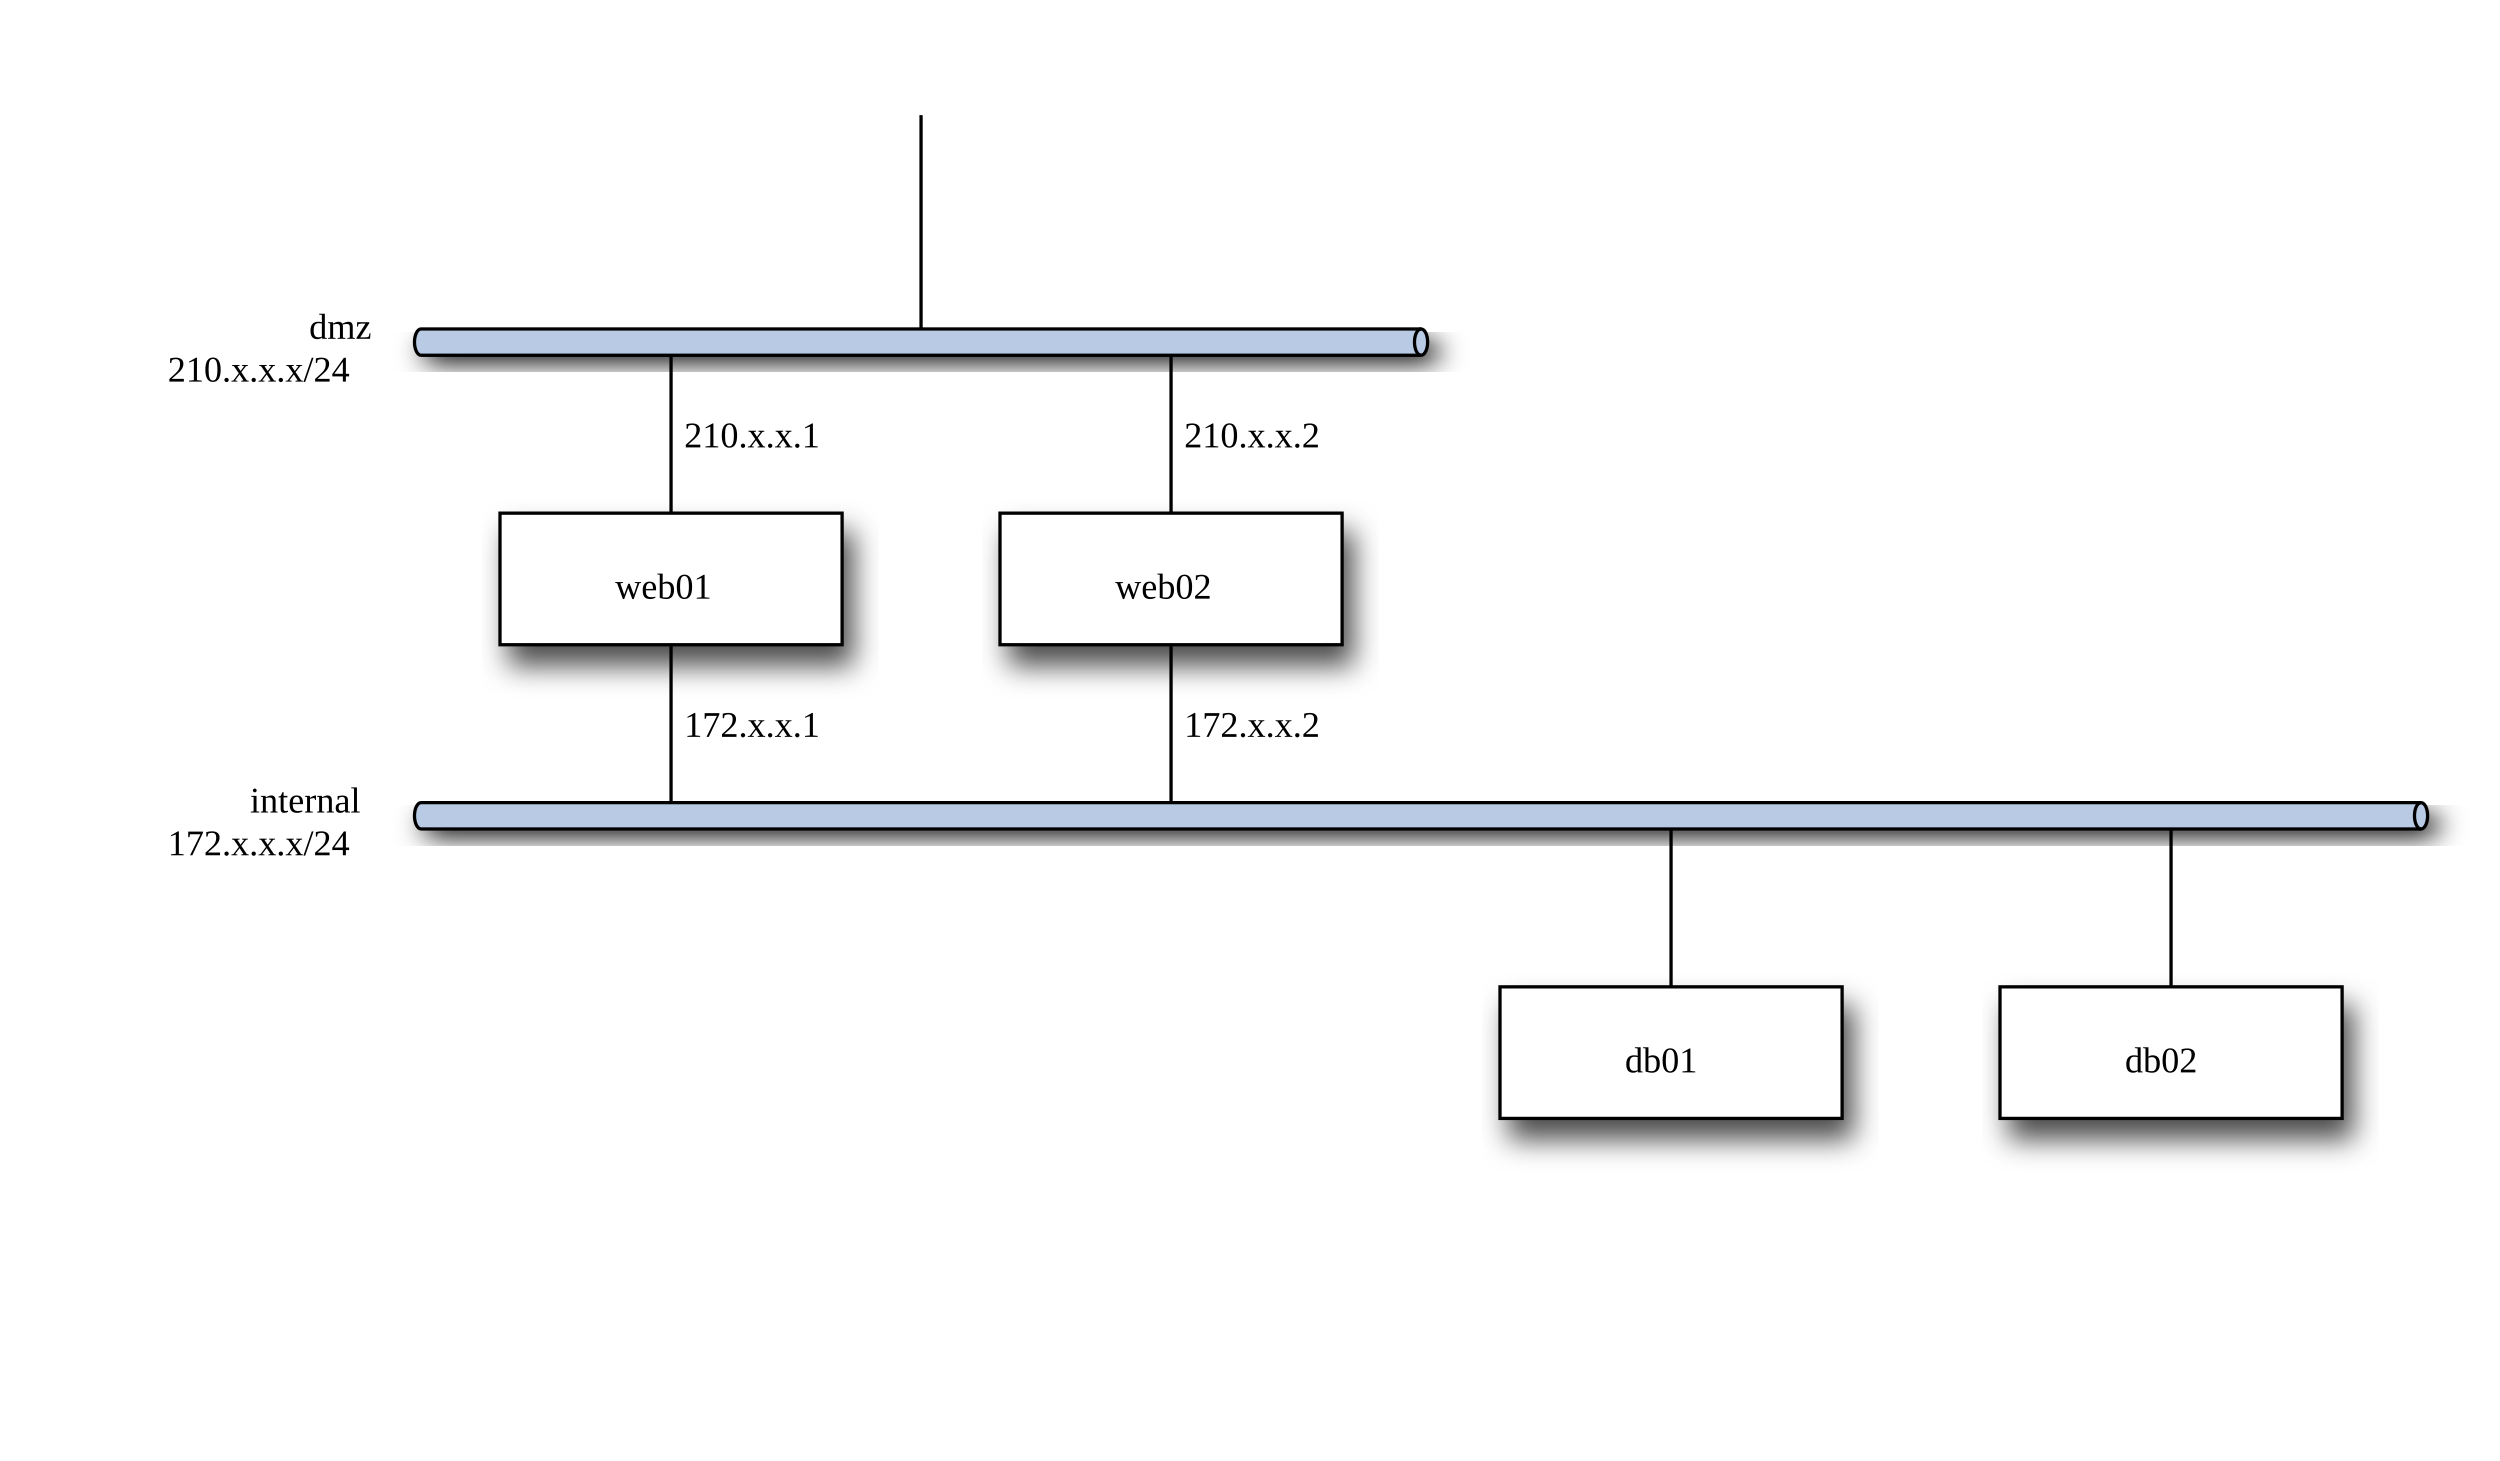
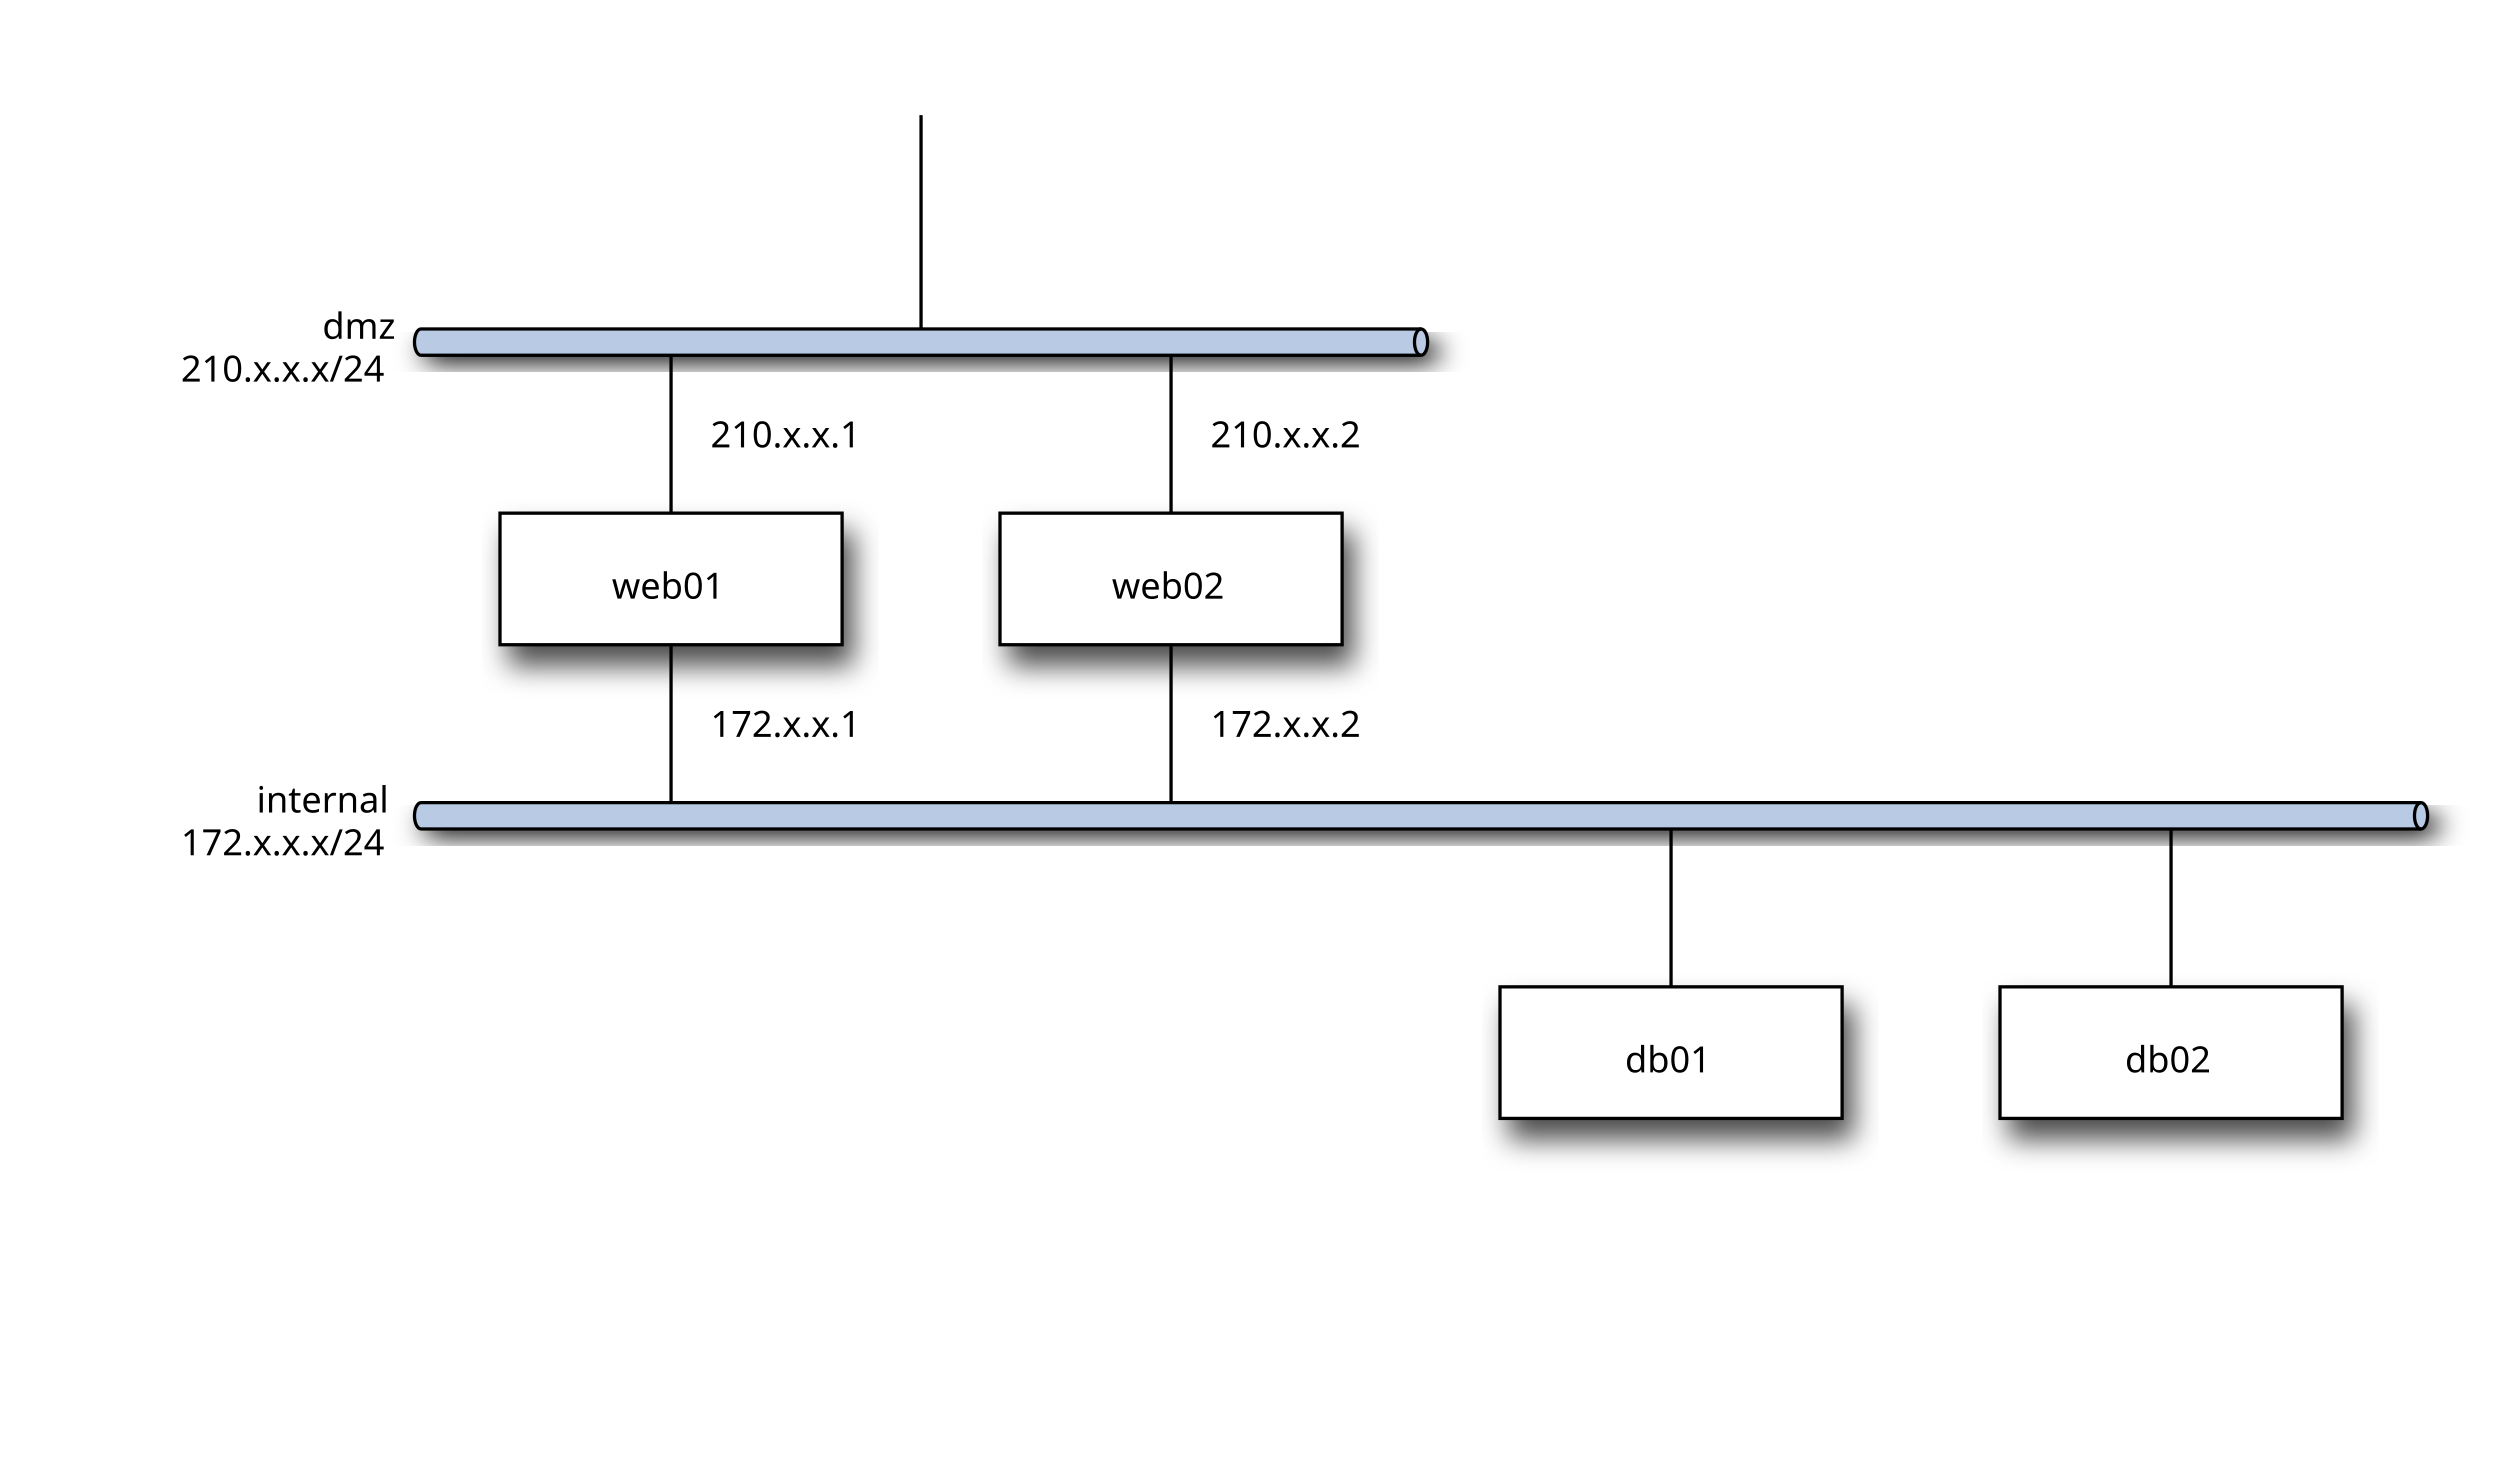
<svg xmlns="http://www.w3.org/2000/svg" viewBox="0 0 760 444">
  <defs id="defs_block">
    <filter height="1.504" id="filter_blur" width="1.157" x="-0.079" y="-0.252">
      <feGaussianBlur id="feGaussianBlur3780" stdDeviation="4.2" />
    </filter>
  </defs>
  <rect fill="rgb(0,0,0)" height="40" stroke="rgb(0,0,0)" style="filter:url(#filter_blur);opacity:0.7;fill-opacity:1" width="104" x="155" y="162" />
  <rect fill="rgb(0,0,0)" height="40" stroke="rgb(0,0,0)" style="filter:url(#filter_blur);opacity:0.7;fill-opacity:1" width="104" x="307" y="162" />
  <rect fill="rgb(0,0,0)" height="40" stroke="rgb(0,0,0)" style="filter:url(#filter_blur);opacity:0.7;fill-opacity:1" width="104" x="459" y="306" />
  <rect fill="rgb(0,0,0)" height="40" stroke="rgb(0,0,0)" style="filter:url(#filter_blur);opacity:0.7;fill-opacity:1" width="104" x="611" y="306" />
  <path d="M 131 103 L 435 103 A2,4 0 0 1 435 111 L 131 111 A2,4 0 0 1 131 103" fill="rgb(0,0,0)" style="filter:url(#filter_blur)" />
  <path d="M 131 247 L 739 247 A2,4 0 0 1 739 255 L 131 255 A2,4 0 0 1 131 247" fill="rgb(0,0,0)" style="filter:url(#filter_blur)" />
  <path d="M 128 100 L 432 100 A2,4 0 0 1 432 108 L 128 108 A2,4 0 0 1 128 100" fill="rgb(185,203,228)" stroke="rgb(0,0,0)" />
  <path d="M 432 108 A2,4 0 0 1 432 100" fill="none" stroke="rgb(0,0,0)" />
  <path d="M 128 100 L 432 100" fill="none" stroke="none" />
  <path d="M 280 35 L 280 100" fill="none" stroke="rgb(0,0,0)" />
  <path d="M 128 244 L 736 244 A2,4 0 0 1 736 252 L 128 252 A2,4 0 0 1 128 244" fill="rgb(185,203,228)" stroke="rgb(0,0,0)" />
  <path d="M 736 252 A2,4 0 0 1 736 244" fill="none" stroke="rgb(0,0,0)" />
  <path d="M 128 244 L 736 244" fill="none" stroke="none" />
-   <text fill="rgb(0,0,0)" font-size="11" x="94" y="103">dmz</text>
-   <text fill="rgb(0,0,0)" font-size="11" x="51" y="116">210.x.x.x/24</text>
-   <text fill="rgb(0,0,0)" font-size="11" x="76" y="247">internal</text>
-   <text fill="rgb(0,0,0)" font-size="11" x="51" y="260">172.x.x.x/24</text>
+   <text fill="rgb(0,0,0)" font-family="sansserif" font-size="11" font-style="normal" font-weight="normal" x="98" y="103">dmz</text>
+   <text fill="rgb(0,0,0)" font-family="sansserif" font-size="11" font-style="normal" font-weight="normal" x="55" y="116">210.x.x.x/24</text>
+   <text fill="rgb(0,0,0)" font-family="sansserif" font-size="11" font-style="normal" font-weight="normal" x="78" y="247">internal</text>
+   <text fill="rgb(0,0,0)" font-family="sansserif" font-size="11" font-style="normal" font-weight="normal" x="55" y="260">172.x.x.x/24</text>
  <path d="M 204 108 L 204 156" fill="none" stroke="rgb(0,0,0)" />
-   <text fill="rgb(0,0,0)" font-size="11" x="208" y="136">210.x.x.1</text>
+   <text fill="rgb(0,0,0)" font-family="sansserif" font-size="11" font-style="normal" font-weight="normal" x="216" y="136">210.x.x.1</text>
  <path d="M 204 196 L 204 244" fill="none" stroke="rgb(0,0,0)" />
-   <text fill="rgb(0,0,0)" font-size="11" x="208" y="224">172.x.x.1</text>
+   <text fill="rgb(0,0,0)" font-family="sansserif" font-size="11" font-style="normal" font-weight="normal" x="216" y="224">172.x.x.1</text>
  <rect fill="rgb(255,255,255)" height="40" stroke="rgb(0,0,0)" width="104" x="152" y="156" />
-   <text fill="rgb(0,0,0)" font-size="11" x="187" y="182">web01</text>
+   <text fill="rgb(0,0,0)" font-family="sansserif" font-size="11" font-style="normal" font-weight="normal" x="186" y="182">web01</text>
  <path d="M 356 108 L 356 156" fill="none" stroke="rgb(0,0,0)" />
-   <text fill="rgb(0,0,0)" font-size="11" x="360" y="136">210.x.x.2</text>
+   <text fill="rgb(0,0,0)" font-family="sansserif" font-size="11" font-style="normal" font-weight="normal" x="368" y="136">210.x.x.2</text>
  <path d="M 356 196 L 356 244" fill="none" stroke="rgb(0,0,0)" />
-   <text fill="rgb(0,0,0)" font-size="11" x="360" y="224">172.x.x.2</text>
+   <text fill="rgb(0,0,0)" font-family="sansserif" font-size="11" font-style="normal" font-weight="normal" x="368" y="224">172.x.x.2</text>
  <rect fill="rgb(255,255,255)" height="40" stroke="rgb(0,0,0)" width="104" x="304" y="156" />
-   <text fill="rgb(0,0,0)" font-size="11" x="339" y="182">web02</text>
+   <text fill="rgb(0,0,0)" font-family="sansserif" font-size="11" font-style="normal" font-weight="normal" x="338" y="182">web02</text>
  <path d="M 508 252 L 508 300" fill="none" stroke="rgb(0,0,0)" />
  <rect fill="rgb(255,255,255)" height="40" stroke="rgb(0,0,0)" width="104" x="456" y="300" />
-   <text fill="rgb(0,0,0)" font-size="11" x="494" y="326">db01</text>
+   <text fill="rgb(0,0,0)" font-family="sansserif" font-size="11" font-style="normal" font-weight="normal" x="494" y="326">db01</text>
  <path d="M 660 252 L 660 300" fill="none" stroke="rgb(0,0,0)" />
  <rect fill="rgb(255,255,255)" height="40" stroke="rgb(0,0,0)" width="104" x="608" y="300" />
-   <text fill="rgb(0,0,0)" font-size="11" x="646" y="326">db02</text>
+   <text fill="rgb(0,0,0)" font-family="sansserif" font-size="11" font-style="normal" font-weight="normal" x="646" y="326">db02</text>
</svg>
